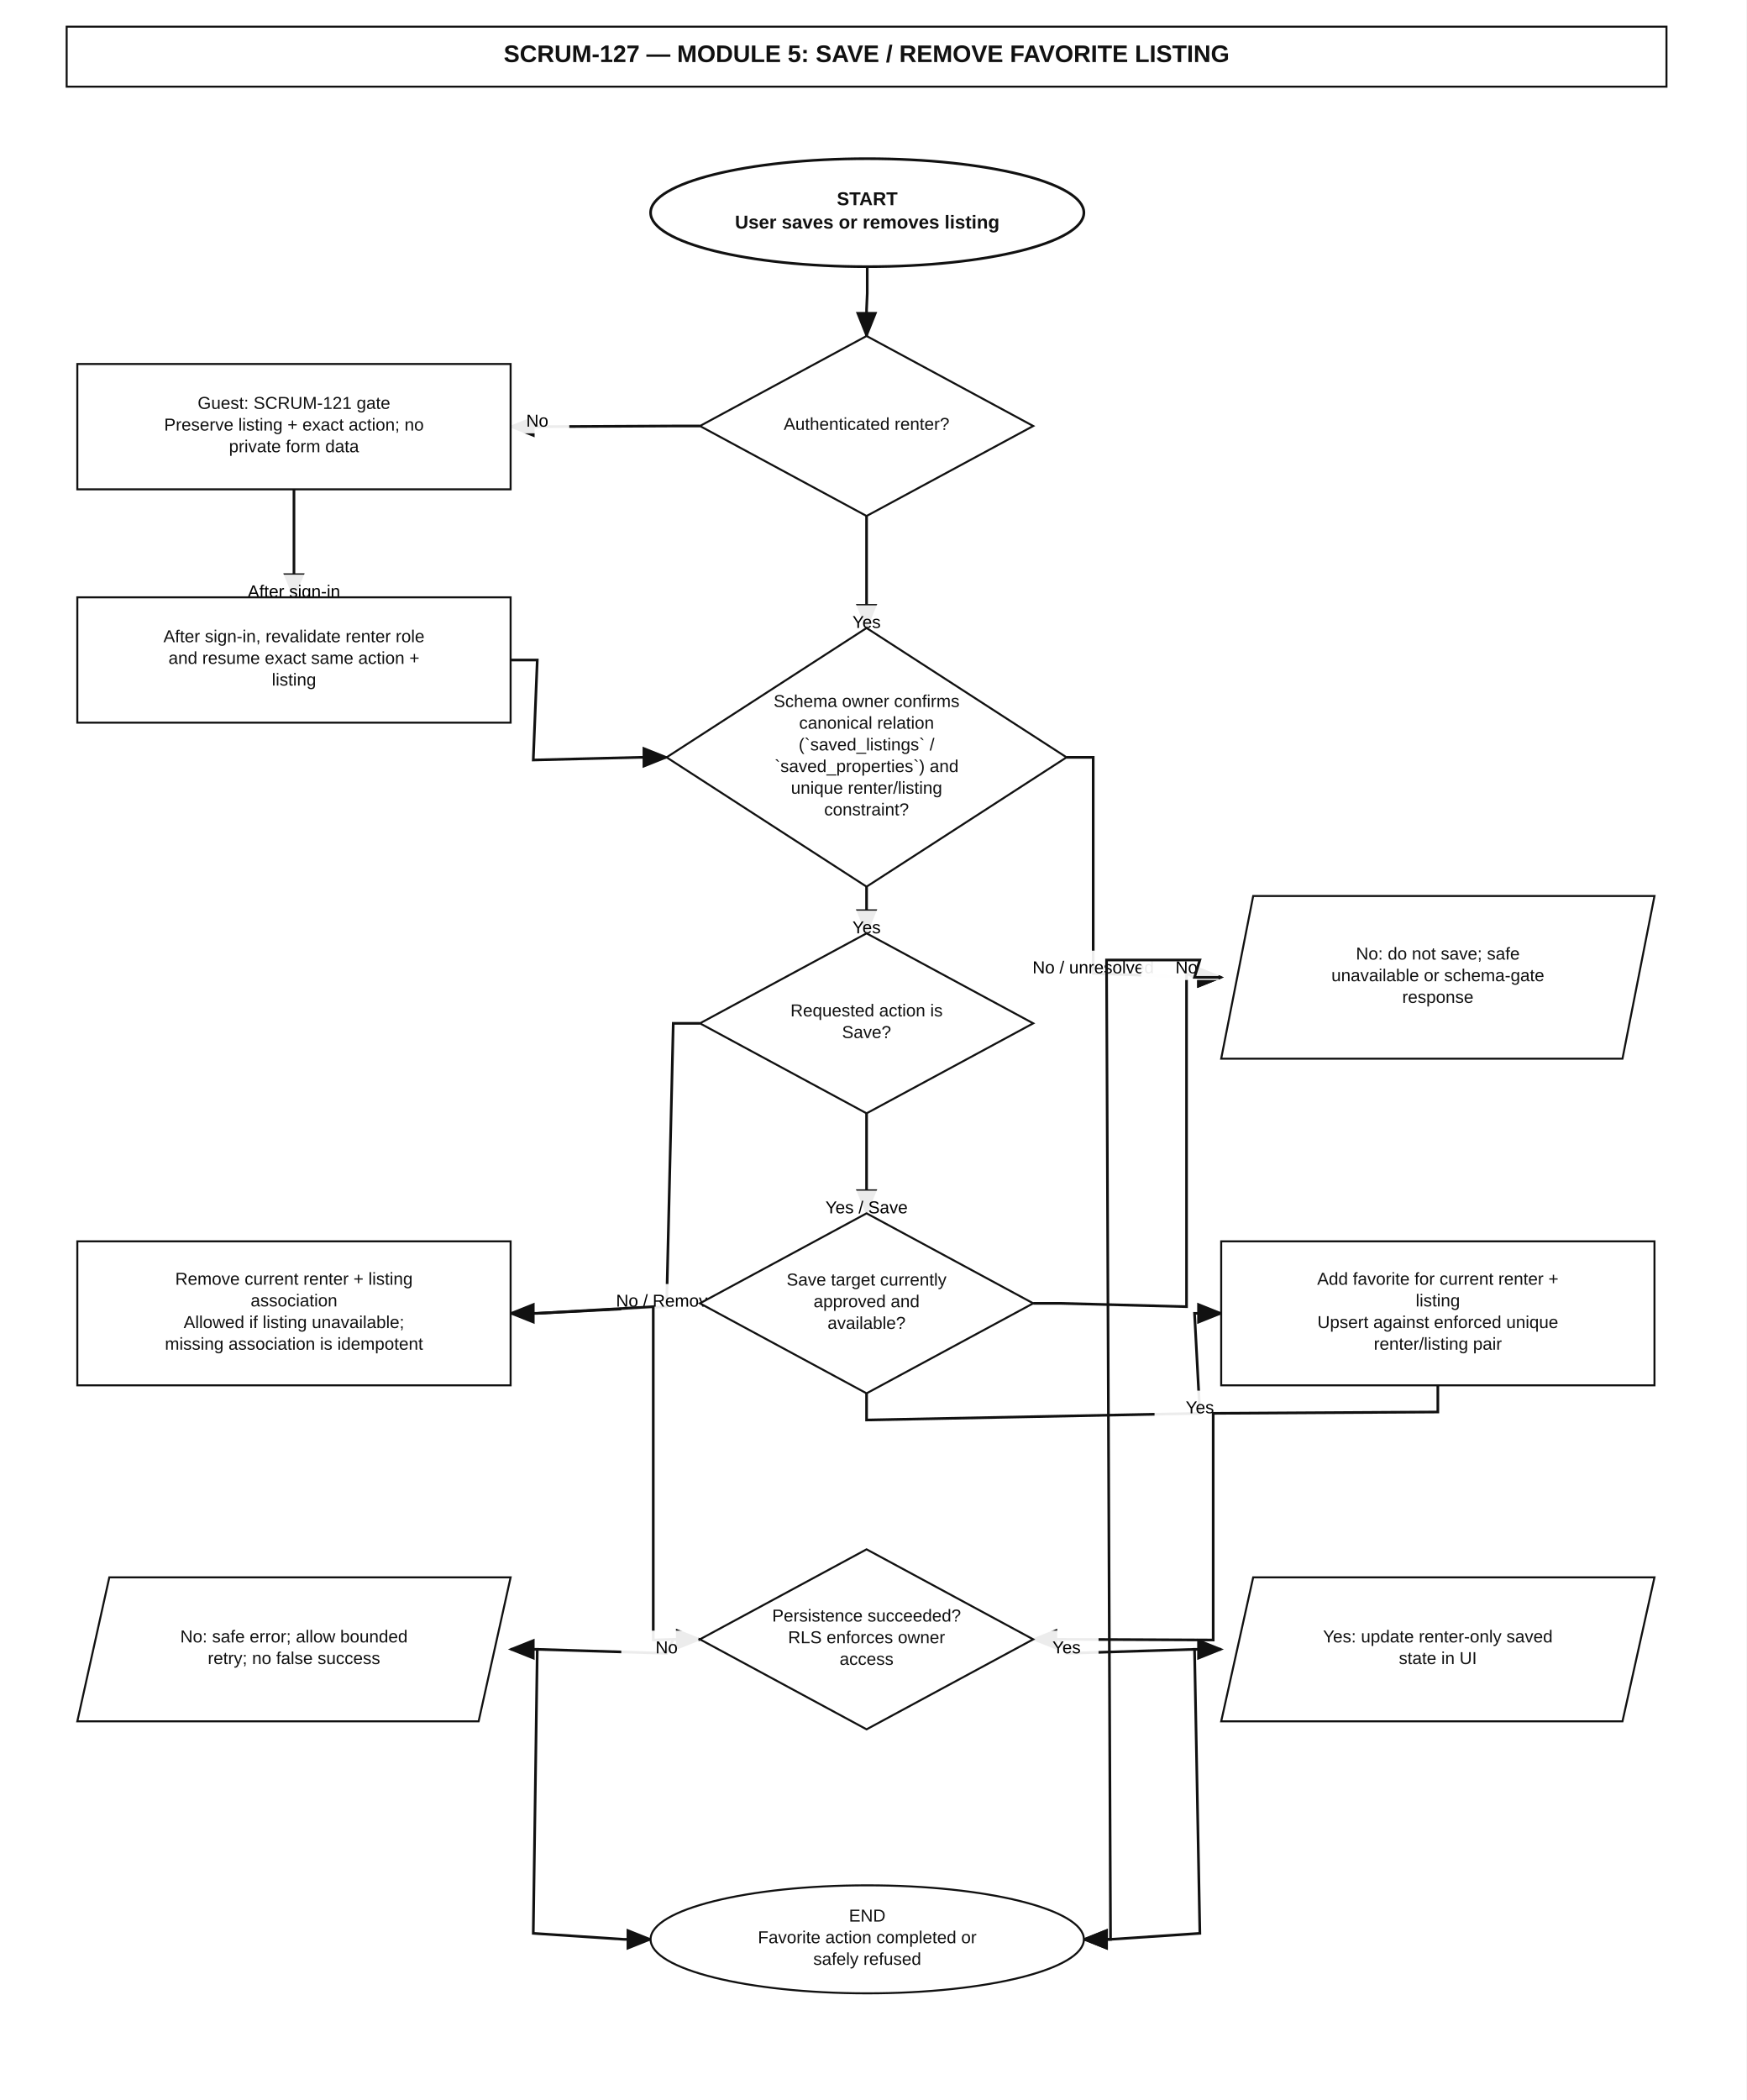
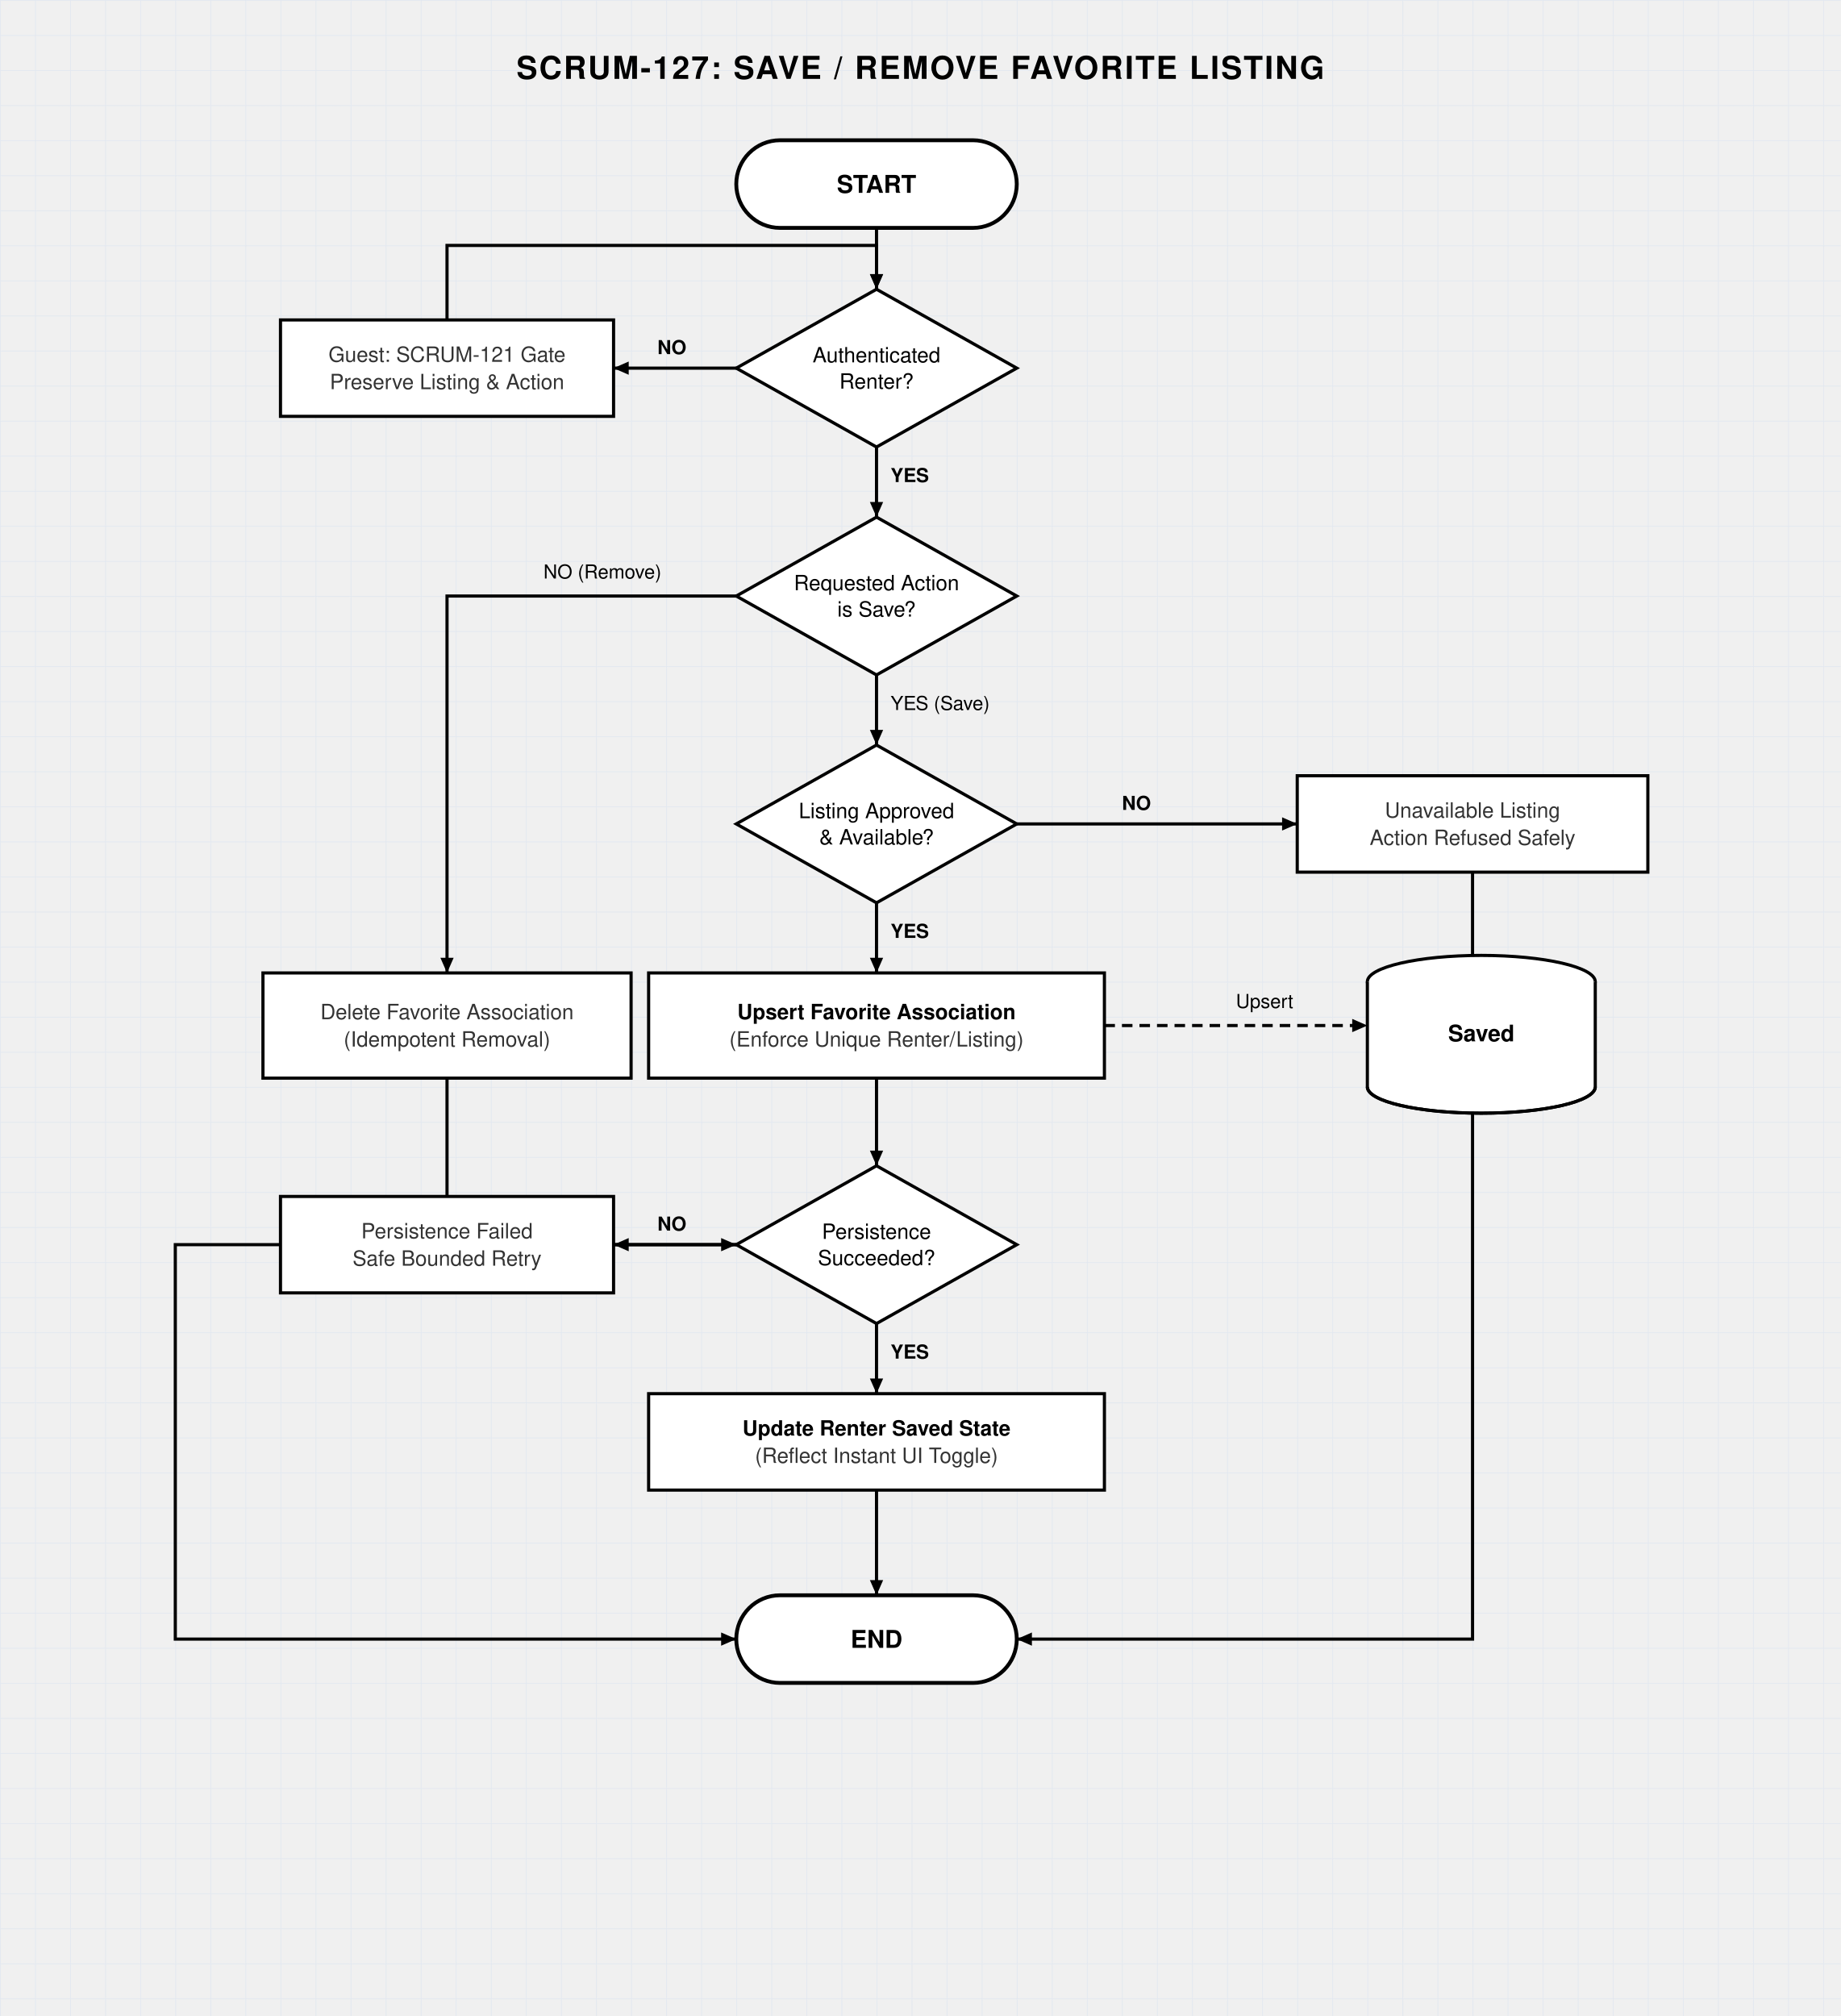
- <svg xmlns="http://www.w3.org/2000/svg" width="1310" height="1575" viewBox="0 0 1310 1575">
+ <svg xmlns="http://www.w3.org/2000/svg" viewBox="0 0 1050 1150" width="1050" height="1150" style="background:#ffffff; font-family:Helvetica, Arial, sans-serif;">
  <defs>
-     <marker id="arrow" markerWidth="10" markerHeight="8" refX="9" refY="4" orient="auto" markerUnits="strokeWidth">
-       <path d="M0,0 L10,4 L0,8 Z" fill="#111" />
+     <marker id="arrow" viewBox="0 0 10 10" refX="8" refY="5" markerWidth="6" markerHeight="6" orient="auto-start-reverse">
+       <path d="M 0 1.5 L 8 5 L 0 8.5 z" fill="#000000" />
    </marker>
+     <marker id="arrow-start" viewBox="0 0 10 10" refX="2" refY="5" markerWidth="6" markerHeight="6" orient="auto">
+       <path d="M 8 1.5 L 0 5 L 8 8.5 z" fill="#000000" />
+     </marker>
+     <pattern id="grid" width="20" height="20" patternUnits="userSpaceOnUse">
+       <path d="M 20 0 L 0 0 0 20" fill="none" stroke="#E2E8F0" stroke-width="0.8" />
+     </pattern>
  </defs>
-   <rect width="100%" height="100%" fill="white" />
-   <text x="655.0" y="48" text-anchor="middle" font-family="Arial,sans-serif" font-weight="bold" font-size="20">SCRUM-127 — MODULE 5: SAVE / REMOVE FAVORITE LISTING</text>
-   <polyline points="650.5,200 650.5,220 650,232 650,252" fill="none" stroke="#111" stroke-width="2" marker-end="url(#arrow)" />
-   <polyline points="525,319.5 505,319.5 403,320 383,320" fill="none" stroke="#111" stroke-width="2" marker-end="url(#arrow)" />
-   <rect x="369" y="303" width="58" height="22" fill="white" opacity="0.92" />
-   <text x="403" y="320" font-family="Arial,sans-serif" font-size="13" text-anchor="middle">No</text>
-   <polyline points="220.5,367 220.5,448" fill="none" stroke="#111" stroke-width="2" marker-end="url(#arrow)" />
-   <rect x="186.5" y="431" width="101" height="22" fill="white" opacity="0.92" />
-   <text x="220.5" y="448" font-family="Arial,sans-serif" font-size="13" text-anchor="middle">After sign-in</text>
-   <polyline points="383,495 403,495 400,570 480,568 500,568" fill="none" stroke="#111" stroke-width="2" marker-end="url(#arrow)" />
-   <polyline points="650,387 650,471" fill="none" stroke="#111" stroke-width="2" marker-end="url(#arrow)" />
-   <rect x="616" y="454" width="58" height="22" fill="white" opacity="0.92" />
-   <text x="650" y="471" font-family="Arial,sans-serif" font-size="13" text-anchor="middle">Yes</text>
-   <polyline points="650,665 650,700" fill="none" stroke="#111" stroke-width="2" marker-end="url(#arrow)" />
-   <rect x="616" y="683" width="58" height="22" fill="white" opacity="0.92" />
-   <text x="650" y="700" font-family="Arial,sans-serif" font-size="13" text-anchor="middle">Yes</text>
-   <polyline points="800,568 820,568 820,730 896,733 916,733" fill="none" stroke="#111" stroke-width="2" marker-end="url(#arrow)" />
-   <rect x="786" y="713" width="115" height="22" fill="white" opacity="0.92" />
-   <text x="820" y="730" font-family="Arial,sans-serif" font-size="13" text-anchor="middle">No / unresolved</text>
-   <polyline points="650,835 650,910" fill="none" stroke="#111" stroke-width="2" marker-end="url(#arrow)" />
-   <rect x="616" y="893" width="80" height="22" fill="white" opacity="0.92" />
-   <text x="650" y="910" font-family="Arial,sans-serif" font-size="13" text-anchor="middle">Yes / Save</text>
-   <polyline points="525,767.5 505,767.5 500,980 403,985 383,985" fill="none" stroke="#111" stroke-width="2" marker-end="url(#arrow)" />
-   <rect x="466" y="963" width="87" height="22" fill="white" opacity="0.92" />
-   <text x="500" y="980" font-family="Arial,sans-serif" font-size="13" text-anchor="middle">No / Remove</text>
-   <polyline points="775,977.5 795,977.5 890,980 890,730 896,733 916,733" fill="none" stroke="#111" stroke-width="2" marker-end="url(#arrow)" />
-   <rect x="856" y="713" width="58" height="22" fill="white" opacity="0.92" />
-   <text x="890" y="730" font-family="Arial,sans-serif" font-size="13" text-anchor="middle">No</text>
-   <polyline points="650,1045 650,1065 900,1060 896,985 916,985" fill="none" stroke="#111" stroke-width="2" marker-end="url(#arrow)" />
-   <rect x="866" y="1043" width="58" height="22" fill="white" opacity="0.92" />
-   <text x="900" y="1060" font-family="Arial,sans-serif" font-size="13" text-anchor="middle">Yes</text>
-   <polyline points="1078.5,1039 1078.5,1059 910,1060 910,1230 795,1229.5 775,1229.5" fill="none" stroke="#111" stroke-width="2" marker-end="url(#arrow)" />
-   <polyline points="383,985 403,985 490,980 490,1230 505,1229.5 525,1229.5" fill="none" stroke="#111" stroke-width="2" marker-end="url(#arrow)" />
-   <polyline points="525,1229.5 505,1229.5 500,1240 403,1237 383,1237" fill="none" stroke="#111" stroke-width="2" marker-end="url(#arrow)" />
-   <rect x="466" y="1223" width="58" height="22" fill="white" opacity="0.92" />
-   <text x="500" y="1240" font-family="Arial,sans-serif" font-size="13" text-anchor="middle">No</text>
-   <polyline points="775,1229.5 795,1229.5 800,1240 896,1237 916,1237" fill="none" stroke="#111" stroke-width="2" marker-end="url(#arrow)" />
-   <rect x="766" y="1223" width="58" height="22" fill="white" opacity="0.92" />
-   <text x="800" y="1240" font-family="Arial,sans-serif" font-size="13" text-anchor="middle">Yes</text>
-   <polyline points="383,1237 403,1237 400,1450 468,1454.5 488,1454.5" fill="none" stroke="#111" stroke-width="2" marker-end="url(#arrow)" />
-   <polyline points="916,1237 896,1237 900,1450 833,1454.5 813,1454.5" fill="none" stroke="#111" stroke-width="2" marker-end="url(#arrow)" />
-   <polyline points="916,733 896,733 900,720 830,720 833,1454.5 813,1454.5" fill="none" stroke="#111" stroke-width="2" marker-end="url(#arrow)" />
-   <rect x="50.0" y="20.0" width="1200.0" height="45.0" rx="0" fill="white" stroke="#111" stroke-width="1.5" />
-   <text x="650" y="46.55" text-anchor="middle" font-family="Arial,sans-serif" font-size="18" font-weight="bold" fill="#111">SCRUM-127 — MODULE 5: SAVE / REMOVE FAVORITE LISTING</text>
-   <ellipse cx="650.5" cy="159.5" rx="162.5" ry="40.5" fill="white" stroke="#111" stroke-width="2.0" />
-   <text x="650.5" y="153.9" text-anchor="middle" font-family="Arial,sans-serif" font-size="14" font-weight="bold" fill="#111">START</text>
-   <text x="650.5" y="171.4" text-anchor="middle" font-family="Arial,sans-serif" font-size="14" font-weight="bold" fill="#111">User saves or removes listing</text>
-   <polygon points="650.0,252.0 775.0,319.5 650.0,387.0 525.0,319.5" fill="white" stroke="#111" stroke-width="1.5" />
-   <text x="650" y="322.425" text-anchor="middle" font-family="Arial,sans-serif" font-size="13" font-weight="normal" fill="#111">Authenticated renter?</text>
-   <rect x="58.0" y="273.0" width="325.0" height="94.0" rx="0" fill="white" stroke="#111" stroke-width="1.5" />
-   <text x="220.5" y="306.675" text-anchor="middle" font-family="Arial,sans-serif" font-size="13" font-weight="normal" fill="#111">Guest: SCRUM-121 gate</text>
-   <text x="220.5" y="322.925" text-anchor="middle" font-family="Arial,sans-serif" font-size="13" font-weight="normal" fill="#111">Preserve listing + exact action; no</text>
-   <text x="220.5" y="339.175" text-anchor="middle" font-family="Arial,sans-serif" font-size="13" font-weight="normal" fill="#111">private form data</text>
-   <rect x="58.0" y="448.0" width="325.0" height="94.0" rx="0" fill="white" stroke="#111" stroke-width="1.5" />
-   <text x="220.5" y="481.675" text-anchor="middle" font-family="Arial,sans-serif" font-size="13" font-weight="normal" fill="#111">After sign-in, revalidate renter role</text>
-   <text x="220.5" y="497.925" text-anchor="middle" font-family="Arial,sans-serif" font-size="13" font-weight="normal" fill="#111">and resume exact same action +</text>
-   <text x="220.5" y="514.175" text-anchor="middle" font-family="Arial,sans-serif" font-size="13" font-weight="normal" fill="#111">listing</text>
-   <polygon points="650.0,910.0 775.0,977.5 650.0,1045.0 525.0,977.5" fill="white" stroke="#111" stroke-width="1.5" />
-   <text x="650" y="964.175" text-anchor="middle" font-family="Arial,sans-serif" font-size="13" font-weight="normal" fill="#111">Save target currently</text>
-   <text x="650" y="980.425" text-anchor="middle" font-family="Arial,sans-serif" font-size="13" font-weight="normal" fill="#111">approved and</text>
-   <text x="650" y="996.675" text-anchor="middle" font-family="Arial,sans-serif" font-size="13" font-weight="normal" fill="#111">available?</text>
-   <polygon points="940.0,672.0 1241.0,672.0 1217.0,794.0 916.0,794.0" fill="white" stroke="#111" stroke-width="1.5" />
-   <text x="1078.5" y="719.675" text-anchor="middle" font-family="Arial,sans-serif" font-size="13" font-weight="normal" fill="#111">No: do not save; safe</text>
-   <text x="1078.5" y="735.925" text-anchor="middle" font-family="Arial,sans-serif" font-size="13" font-weight="normal" fill="#111">unavailable or schema-gate</text>
-   <text x="1078.5" y="752.175" text-anchor="middle" font-family="Arial,sans-serif" font-size="13" font-weight="normal" fill="#111">response</text>
-   <polygon points="650.0,700.0 775.0,767.5 650.0,835.0 525.0,767.5" fill="white" stroke="#111" stroke-width="1.5" />
-   <text x="650" y="762.3" text-anchor="middle" font-family="Arial,sans-serif" font-size="13" font-weight="normal" fill="#111">Requested action is</text>
-   <text x="650" y="778.55" text-anchor="middle" font-family="Arial,sans-serif" font-size="13" font-weight="normal" fill="#111">Save?</text>
-   <rect x="916.0" y="931.0" width="325.0" height="108.0" rx="0" fill="white" stroke="#111" stroke-width="1.5" />
-   <text x="1078.5" y="963.55" text-anchor="middle" font-family="Arial,sans-serif" font-size="13" font-weight="normal" fill="#111">Add favorite for current renter +</text>
-   <text x="1078.5" y="979.8" text-anchor="middle" font-family="Arial,sans-serif" font-size="13" font-weight="normal" fill="#111">listing</text>
-   <text x="1078.5" y="996.05" text-anchor="middle" font-family="Arial,sans-serif" font-size="13" font-weight="normal" fill="#111">Upsert against enforced unique</text>
-   <text x="1078.5" y="1012.3" text-anchor="middle" font-family="Arial,sans-serif" font-size="13" font-weight="normal" fill="#111">renter/listing pair</text>
-   <rect x="58.0" y="931.0" width="325.0" height="108.0" rx="0" fill="white" stroke="#111" stroke-width="1.5" />
-   <text x="220.5" y="963.55" text-anchor="middle" font-family="Arial,sans-serif" font-size="13" font-weight="normal" fill="#111">Remove current renter + listing</text>
-   <text x="220.5" y="979.8" text-anchor="middle" font-family="Arial,sans-serif" font-size="13" font-weight="normal" fill="#111">association</text>
-   <text x="220.5" y="996.05" text-anchor="middle" font-family="Arial,sans-serif" font-size="13" font-weight="normal" fill="#111">Allowed if listing unavailable;</text>
-   <text x="220.5" y="1012.3" text-anchor="middle" font-family="Arial,sans-serif" font-size="13" font-weight="normal" fill="#111">missing association is idempotent</text>
-   <polygon points="650.0,1162.0 775.0,1229.5 650.0,1297.0 525.0,1229.5" fill="white" stroke="#111" stroke-width="1.5" />
-   <text x="650" y="1216.17" text-anchor="middle" font-family="Arial,sans-serif" font-size="13" font-weight="normal" fill="#111">Persistence succeeded?</text>
-   <text x="650" y="1232.42" text-anchor="middle" font-family="Arial,sans-serif" font-size="13" font-weight="normal" fill="#111">RLS enforces owner</text>
-   <text x="650" y="1248.67" text-anchor="middle" font-family="Arial,sans-serif" font-size="13" font-weight="normal" fill="#111">access</text>
-   <polygon points="82.0,1183.0 383.0,1183.0 359.0,1291.0 58.0,1291.0" fill="white" stroke="#111" stroke-width="1.5" />
-   <text x="220.5" y="1231.8" text-anchor="middle" font-family="Arial,sans-serif" font-size="13" font-weight="normal" fill="#111">No: safe error; allow bounded</text>
-   <text x="220.5" y="1248.05" text-anchor="middle" font-family="Arial,sans-serif" font-size="13" font-weight="normal" fill="#111">retry; no false success</text>
-   <polygon points="940.0,1183.0 1241.0,1183.0 1217.0,1291.0 916.0,1291.0" fill="white" stroke="#111" stroke-width="1.5" />
-   <text x="1078.5" y="1231.8" text-anchor="middle" font-family="Arial,sans-serif" font-size="13" font-weight="normal" fill="#111">Yes: update renter-only saved</text>
-   <text x="1078.5" y="1248.05" text-anchor="middle" font-family="Arial,sans-serif" font-size="13" font-weight="normal" fill="#111">state in UI</text>
-   <ellipse cx="650.5" cy="1454.5" rx="162.5" ry="40.5" fill="white" stroke="#111" stroke-width="1.5" />
-   <text x="650.5" y="1441.17" text-anchor="middle" font-family="Arial,sans-serif" font-size="13" font-weight="normal" fill="#111">END</text>
-   <text x="650.5" y="1457.42" text-anchor="middle" font-family="Arial,sans-serif" font-size="13" font-weight="normal" fill="#111">Favorite action completed or</text>
-   <text x="650.5" y="1473.67" text-anchor="middle" font-family="Arial,sans-serif" font-size="13" font-weight="normal" fill="#111">safely refused</text>
-   <polygon points="650.0,471.0 800.0,568.0 650.0,665.0 500.0,568.0" fill="white" stroke="#111" stroke-width="1.5" />
-   <text x="650" y="530.3" text-anchor="middle" font-family="Arial,sans-serif" font-size="13" font-weight="normal" fill="#111">Schema owner confirms</text>
-   <text x="650" y="546.55" text-anchor="middle" font-family="Arial,sans-serif" font-size="13" font-weight="normal" fill="#111">canonical relation</text>
-   <text x="650" y="562.8" text-anchor="middle" font-family="Arial,sans-serif" font-size="13" font-weight="normal" fill="#111">(`saved_listings` /</text>
-   <text x="650" y="579.05" text-anchor="middle" font-family="Arial,sans-serif" font-size="13" font-weight="normal" fill="#111">`saved_properties`) and</text>
-   <text x="650" y="595.3" text-anchor="middle" font-family="Arial,sans-serif" font-size="13" font-weight="normal" fill="#111">unique renter/listing</text>
-   <text x="650" y="611.55" text-anchor="middle" font-family="Arial,sans-serif" font-size="13" font-weight="normal" fill="#111">constraint?</text>
+   <rect width="100%" height="100%" fill="url(#grid)" />
+   <text x="525.0" y="45" text-anchor="middle" font-size="18" font-weight="bold" fill="#000000" letter-spacing="1">SCRUM-127: SAVE / REMOVE FAVORITE LISTING</text>
+   <line x1="500.0" y1="130" x2="500.0" y2="165" stroke="#000000" stroke-width="1.8" marker-end="url(#arrow)" />
+   <path d="M 420 210 L 350 210" fill="none" stroke="#000000" stroke-width="1.8" marker-end="url(#arrow)" />
+   <text x="375" y="202" font-size="11" font-weight="bold" fill="#000000">NO</text>
+   <path d="M 255 182.5 L 255 140 L 500 140 L 500 165" fill="none" stroke="#000000" stroke-width="1.8" marker-end="url(#arrow)" />
+   <line x1="500.0" y1="255" x2="500.0" y2="295" stroke="#000000" stroke-width="1.8" marker-end="url(#arrow)" />
+   <text x="508" y="275" font-size="11" font-weight="bold" fill="#000000">YES</text>
+   <line x1="500.0" y1="385" x2="500.0" y2="425" stroke="#000000" stroke-width="1.8" marker-end="url(#arrow)" />
+   <text x="508" y="405" font-size="11" font-weight="normal" fill="#000000">YES (Save)</text>
+   <path d="M 420 340 L 255 340 L 255 555" fill="none" stroke="#000000" stroke-width="1.8" marker-end="url(#arrow)" />
+   <text x="310" y="330" font-size="11" font-weight="normal" fill="#000000">NO (Remove)</text>
+   <path d="M 580 470 L 740 470" fill="none" stroke="#000000" stroke-width="1.8" marker-end="url(#arrow)" />
+   <text x="640" y="462" font-size="11" font-weight="bold" fill="#000000">NO</text>
+   <path d="M 840 497.5 L 840 935 L 580 935" fill="none" stroke="#000000" stroke-width="1.8" marker-end="url(#arrow)" />
+   <line x1="500.0" y1="515" x2="500.0" y2="555" stroke="#000000" stroke-width="1.8" marker-end="url(#arrow)" />
+   <text x="508" y="535" font-size="11" font-weight="bold" fill="#000000">YES</text>
+   <path d="M 630 585 L 780 585" fill="none" stroke="#000000" stroke-width="1.8" stroke-dasharray="6,4" marker-end="url(#arrow)" />
+   <text x="705" y="575" font-size="11" font-weight="normal" fill="#000000">Upsert</text>
+   <line x1="500.0" y1="615" x2="500.0" y2="665" stroke="#000000" stroke-width="1.8" marker-end="url(#arrow)" />
+   <path d="M 255 615 L 255 710 L 420 710" fill="none" stroke="#000000" stroke-width="1.8" marker-end="url(#arrow)" />
+   <path d="M 420 710 L 350 710" fill="none" stroke="#000000" stroke-width="1.8" marker-end="url(#arrow)" />
+   <text x="375" y="702" font-size="11" font-weight="bold" fill="#000000">NO</text>
+   <path d="M 160 710 L 100 710 L 100 935 L 420 935" fill="none" stroke="#000000" stroke-width="1.8" marker-end="url(#arrow)" />
+   <line x1="500.0" y1="755" x2="500.0" y2="795" stroke="#000000" stroke-width="1.8" marker-end="url(#arrow)" />
+   <text x="508" y="775" font-size="11" font-weight="bold" fill="#000000">YES</text>
+   <line x1="500.0" y1="850" x2="500.0" y2="910" stroke="#000000" stroke-width="1.8" marker-end="url(#arrow)" />
+   <rect x="420" y="80" width="160" height="50" rx="25" ry="25" fill="#FFFFFF" stroke="#000000" stroke-width="2.2" />
+   <text x="500.0" y="110.0" text-anchor="middle" font-size="14" font-weight="bold" fill="#000000">START</text>
+   <polygon points="500.0,165 580,210.0 500.0,255 420,210.0" fill="#FFFFFF" stroke="#000000" stroke-width="1.8" />
+   <text x="500.0" y="206.7" text-anchor="middle" font-size="12" font-weight="normal" fill="#000000">Authenticated</text>
+   <text x="500.0" y="221.7" text-anchor="middle" font-size="12" font-weight="normal" fill="#000000">Renter?</text>
+   <rect x="160" y="182.5" width="190" height="55" fill="#FFFFFF" stroke="#000000" stroke-width="1.8" />
+   <text x="255.0" y="206.4" text-anchor="middle" font-size="12" font-weight="normal" fill="#333333">Guest: SCRUM-121 Gate</text>
+   <text x="255.0" y="222" text-anchor="middle" font-size="12" font-weight="normal" fill="#333333">Preserve Listing &amp; Action</text>
+   <polygon points="500.0,295 580,340.0 500.0,385 420,340.0" fill="#FFFFFF" stroke="#000000" stroke-width="1.8" />
+   <text x="500.0" y="336.7" text-anchor="middle" font-size="12" font-weight="normal" fill="#000000">Requested Action</text>
+   <text x="500.0" y="351.7" text-anchor="middle" font-size="12" font-weight="normal" fill="#000000">is Save?</text>
+   <polygon points="500.0,425 580,470.0 500.0,515 420,470.0" fill="#FFFFFF" stroke="#000000" stroke-width="1.8" />
+   <text x="500.0" y="466.7" text-anchor="middle" font-size="12" font-weight="normal" fill="#000000">Listing Approved</text>
+   <text x="500.0" y="481.7" text-anchor="middle" font-size="12" font-weight="normal" fill="#000000">&amp; Available?</text>
+   <rect x="740" y="442.5" width="200" height="55" fill="#FFFFFF" stroke="#000000" stroke-width="1.8" />
+   <text x="840.0" y="466.4" text-anchor="middle" font-size="12" font-weight="normal" fill="#333333">Unavailable Listing</text>
+   <text x="840.0" y="482.0" text-anchor="middle" font-size="12" font-weight="normal" fill="#333333">Action Refused Safely</text>
+   <rect x="370" y="555" width="260" height="60" fill="#FFFFFF" stroke="#000000" stroke-width="1.8" />
+   <text x="500.0" y="581.4" text-anchor="middle" font-size="12" font-weight="bold" fill="#000000">Upsert Favorite Association</text>
+   <text x="500.0" y="597" text-anchor="middle" font-size="12" font-weight="normal" fill="#333333">(Enforce Unique Renter/Listing)</text>
+   <rect x="150" y="555" width="210" height="60" fill="#FFFFFF" stroke="#000000" stroke-width="1.8" />
+   <text x="255.0" y="581.4" text-anchor="middle" font-size="12" font-weight="normal" fill="#333333">Delete Favorite Association</text>
+   <text x="255.0" y="597" text-anchor="middle" font-size="12" font-weight="normal" fill="#333333">(Idempotent Removal)</text>
+   <polygon points="500.0,665 580,710.0 500.0,755 420,710.0" fill="#FFFFFF" stroke="#000000" stroke-width="1.8" />
+   <text x="500.0" y="706.7" text-anchor="middle" font-size="12" font-weight="normal" fill="#000000">Persistence</text>
+   <text x="500.0" y="721.7" text-anchor="middle" font-size="12" font-weight="normal" fill="#000000">Succeeded?</text>
+   <rect x="160" y="682.5" width="190" height="55" fill="#FFFFFF" stroke="#000000" stroke-width="1.8" />
+   <text x="255.0" y="706.4" text-anchor="middle" font-size="12" font-weight="normal" fill="#333333">Persistence Failed</text>
+   <text x="255.0" y="722" text-anchor="middle" font-size="12" font-weight="normal" fill="#333333">Safe Bounded Retry</text>
+   <rect x="370" y="795" width="260" height="55" fill="#FFFFFF" stroke="#000000" stroke-width="1.8" />
+   <text x="500.0" y="818.9" text-anchor="middle" font-size="12" font-weight="bold" fill="#000000">Update Renter Saved State</text>
+   <text x="500.0" y="834.5" text-anchor="middle" font-size="12" font-weight="normal" fill="#333333">(Reflect Instant UI Toggle)</text>
+   <g>
+     <path d="M 780 560 A 65.0 15 0 0 0 910 560 A 65.0 15 0 0 0 780 560 Z" fill="#FFFFFF" stroke="#000000" stroke-width="1.8" />
+     <path d="M 780 560 L 780 620 A 65.0 15 0 0 0 910 620 L 910 560" fill="#FFFFFF" stroke="#000000" stroke-width="1.8" />
+     <path d="M 780 620 A 65.0 15 0 0 0 910 620" fill="none" stroke="#000000" stroke-width="1.8" />
+     <text x="845.0" y="594.0" text-anchor="middle" font-size="13" font-weight="bold" fill="#000000">Saved</text>
+   </g>
+   <rect x="420" y="910" width="160" height="50" rx="25" ry="25" fill="#FFFFFF" stroke="#000000" stroke-width="2.2" />
+   <text x="500.0" y="940.0" text-anchor="middle" font-size="14" font-weight="bold" fill="#000000">END</text>
</svg>
